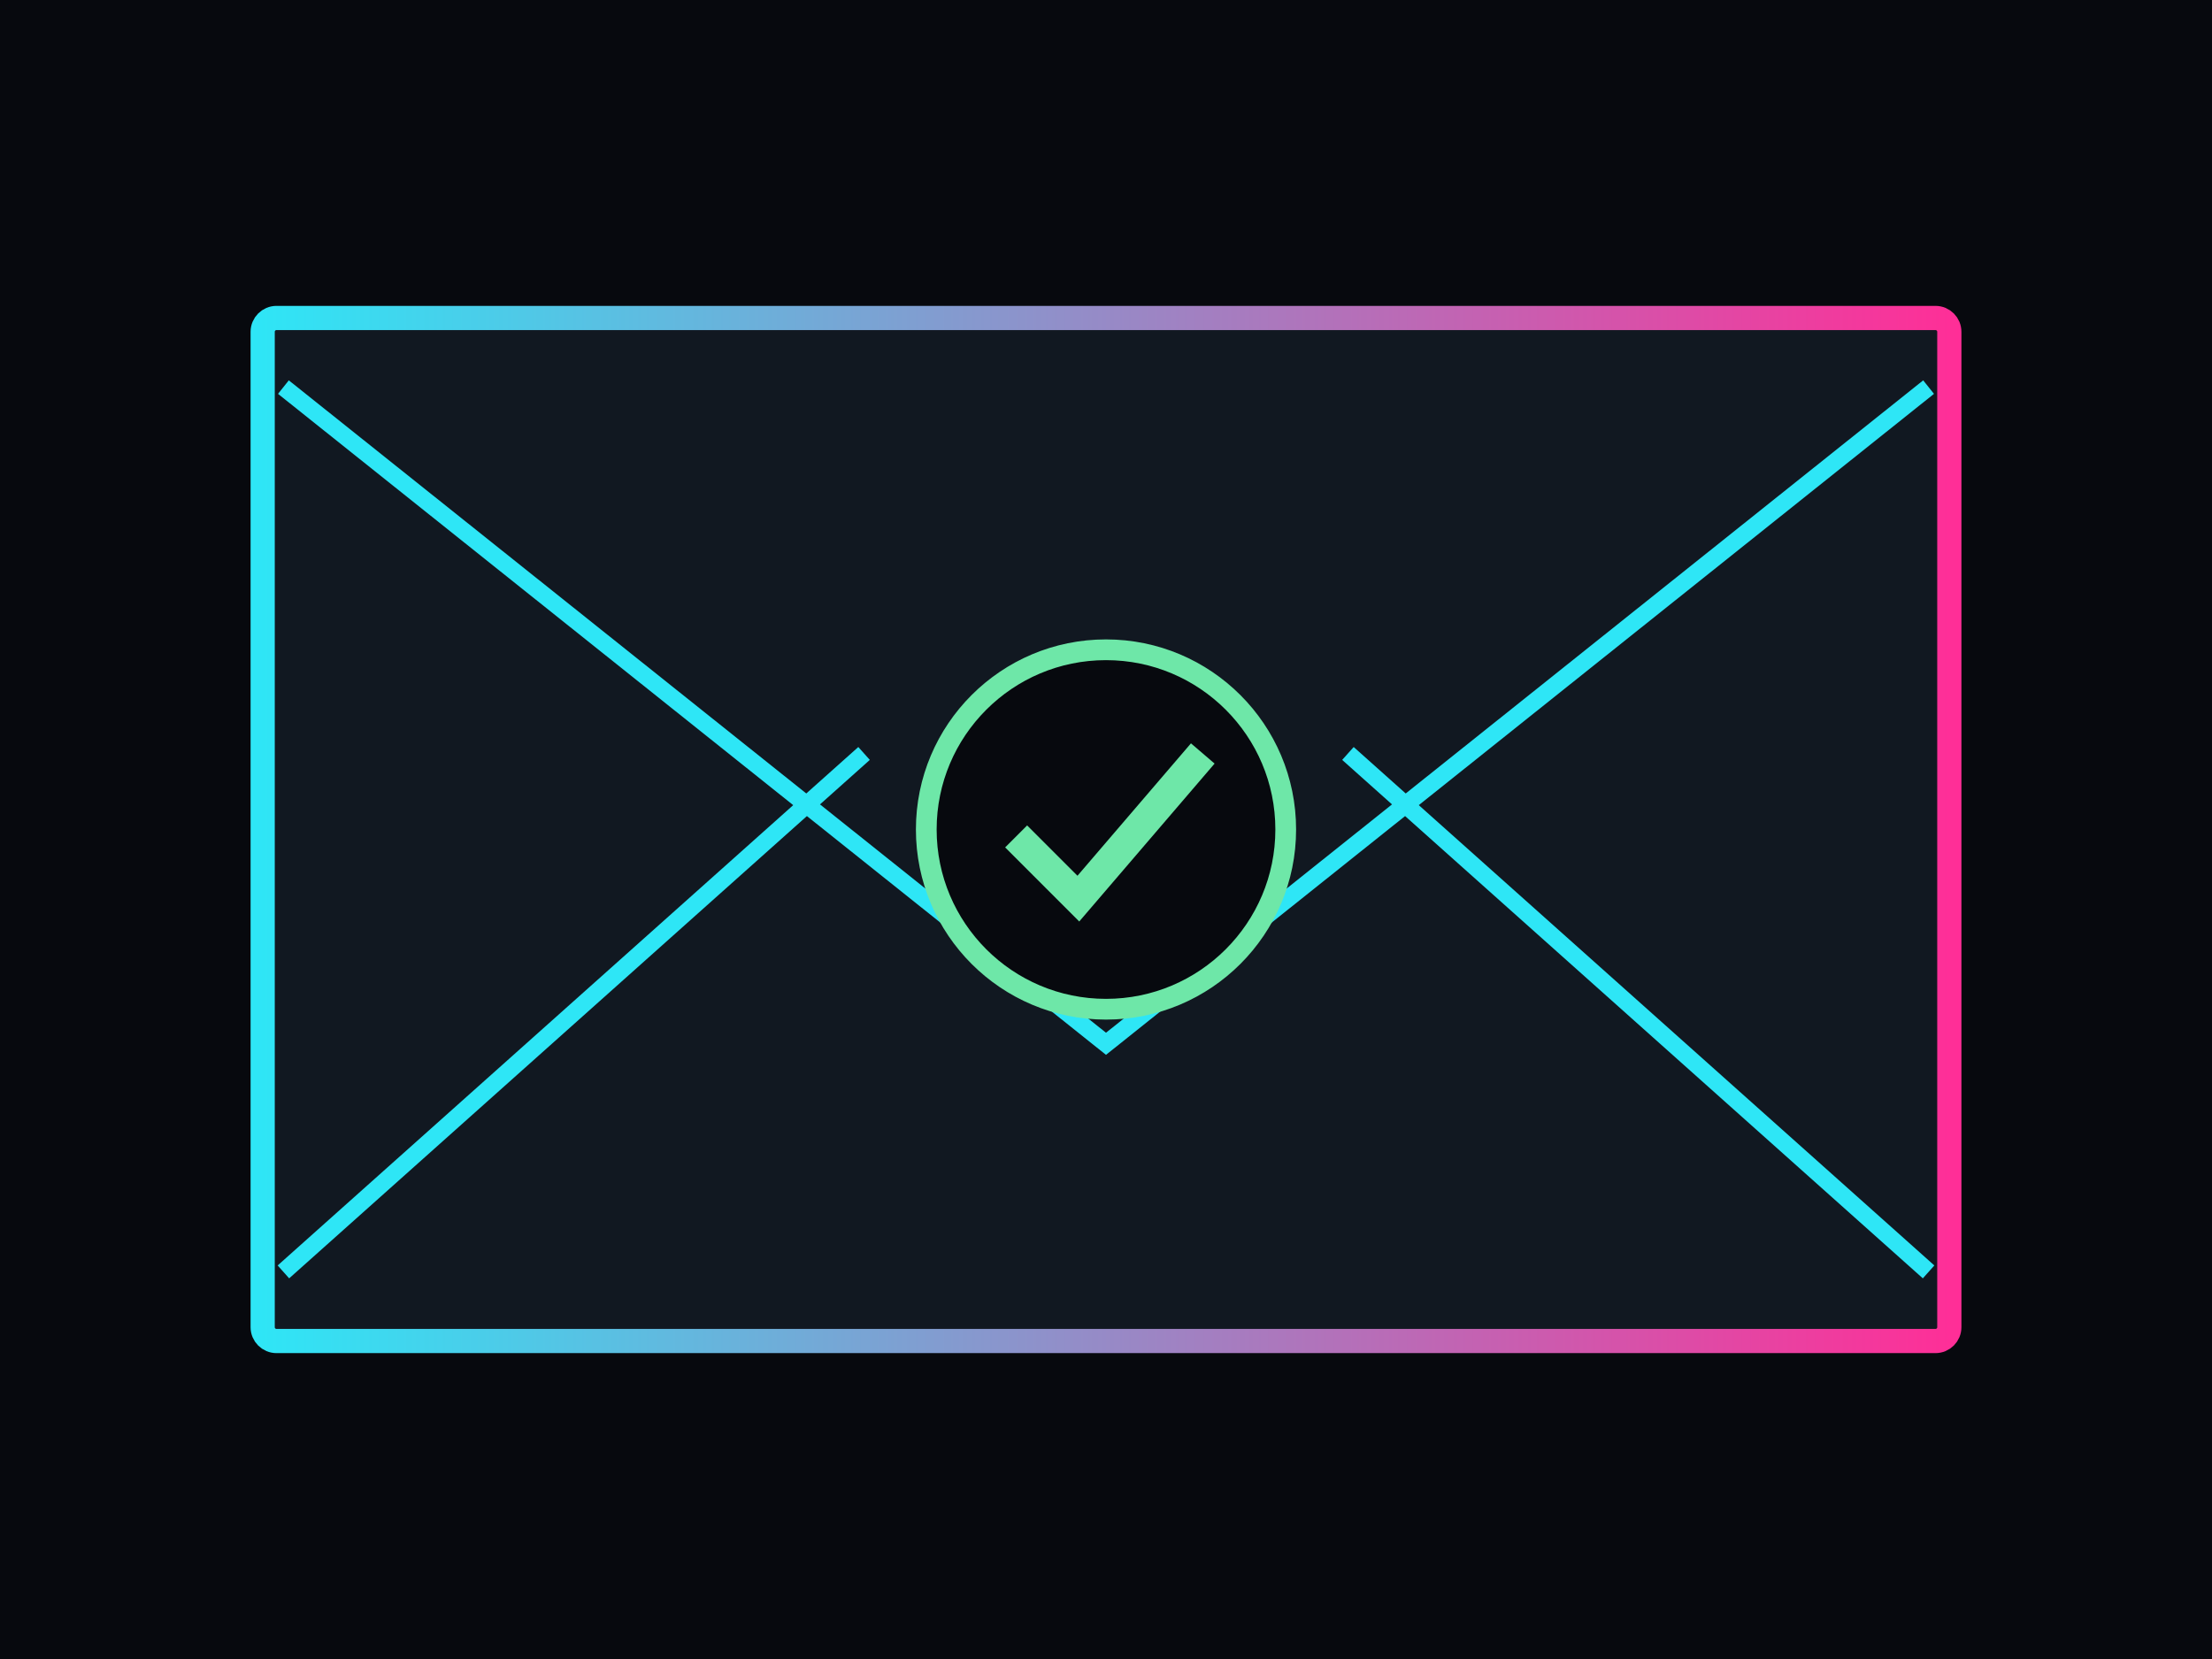
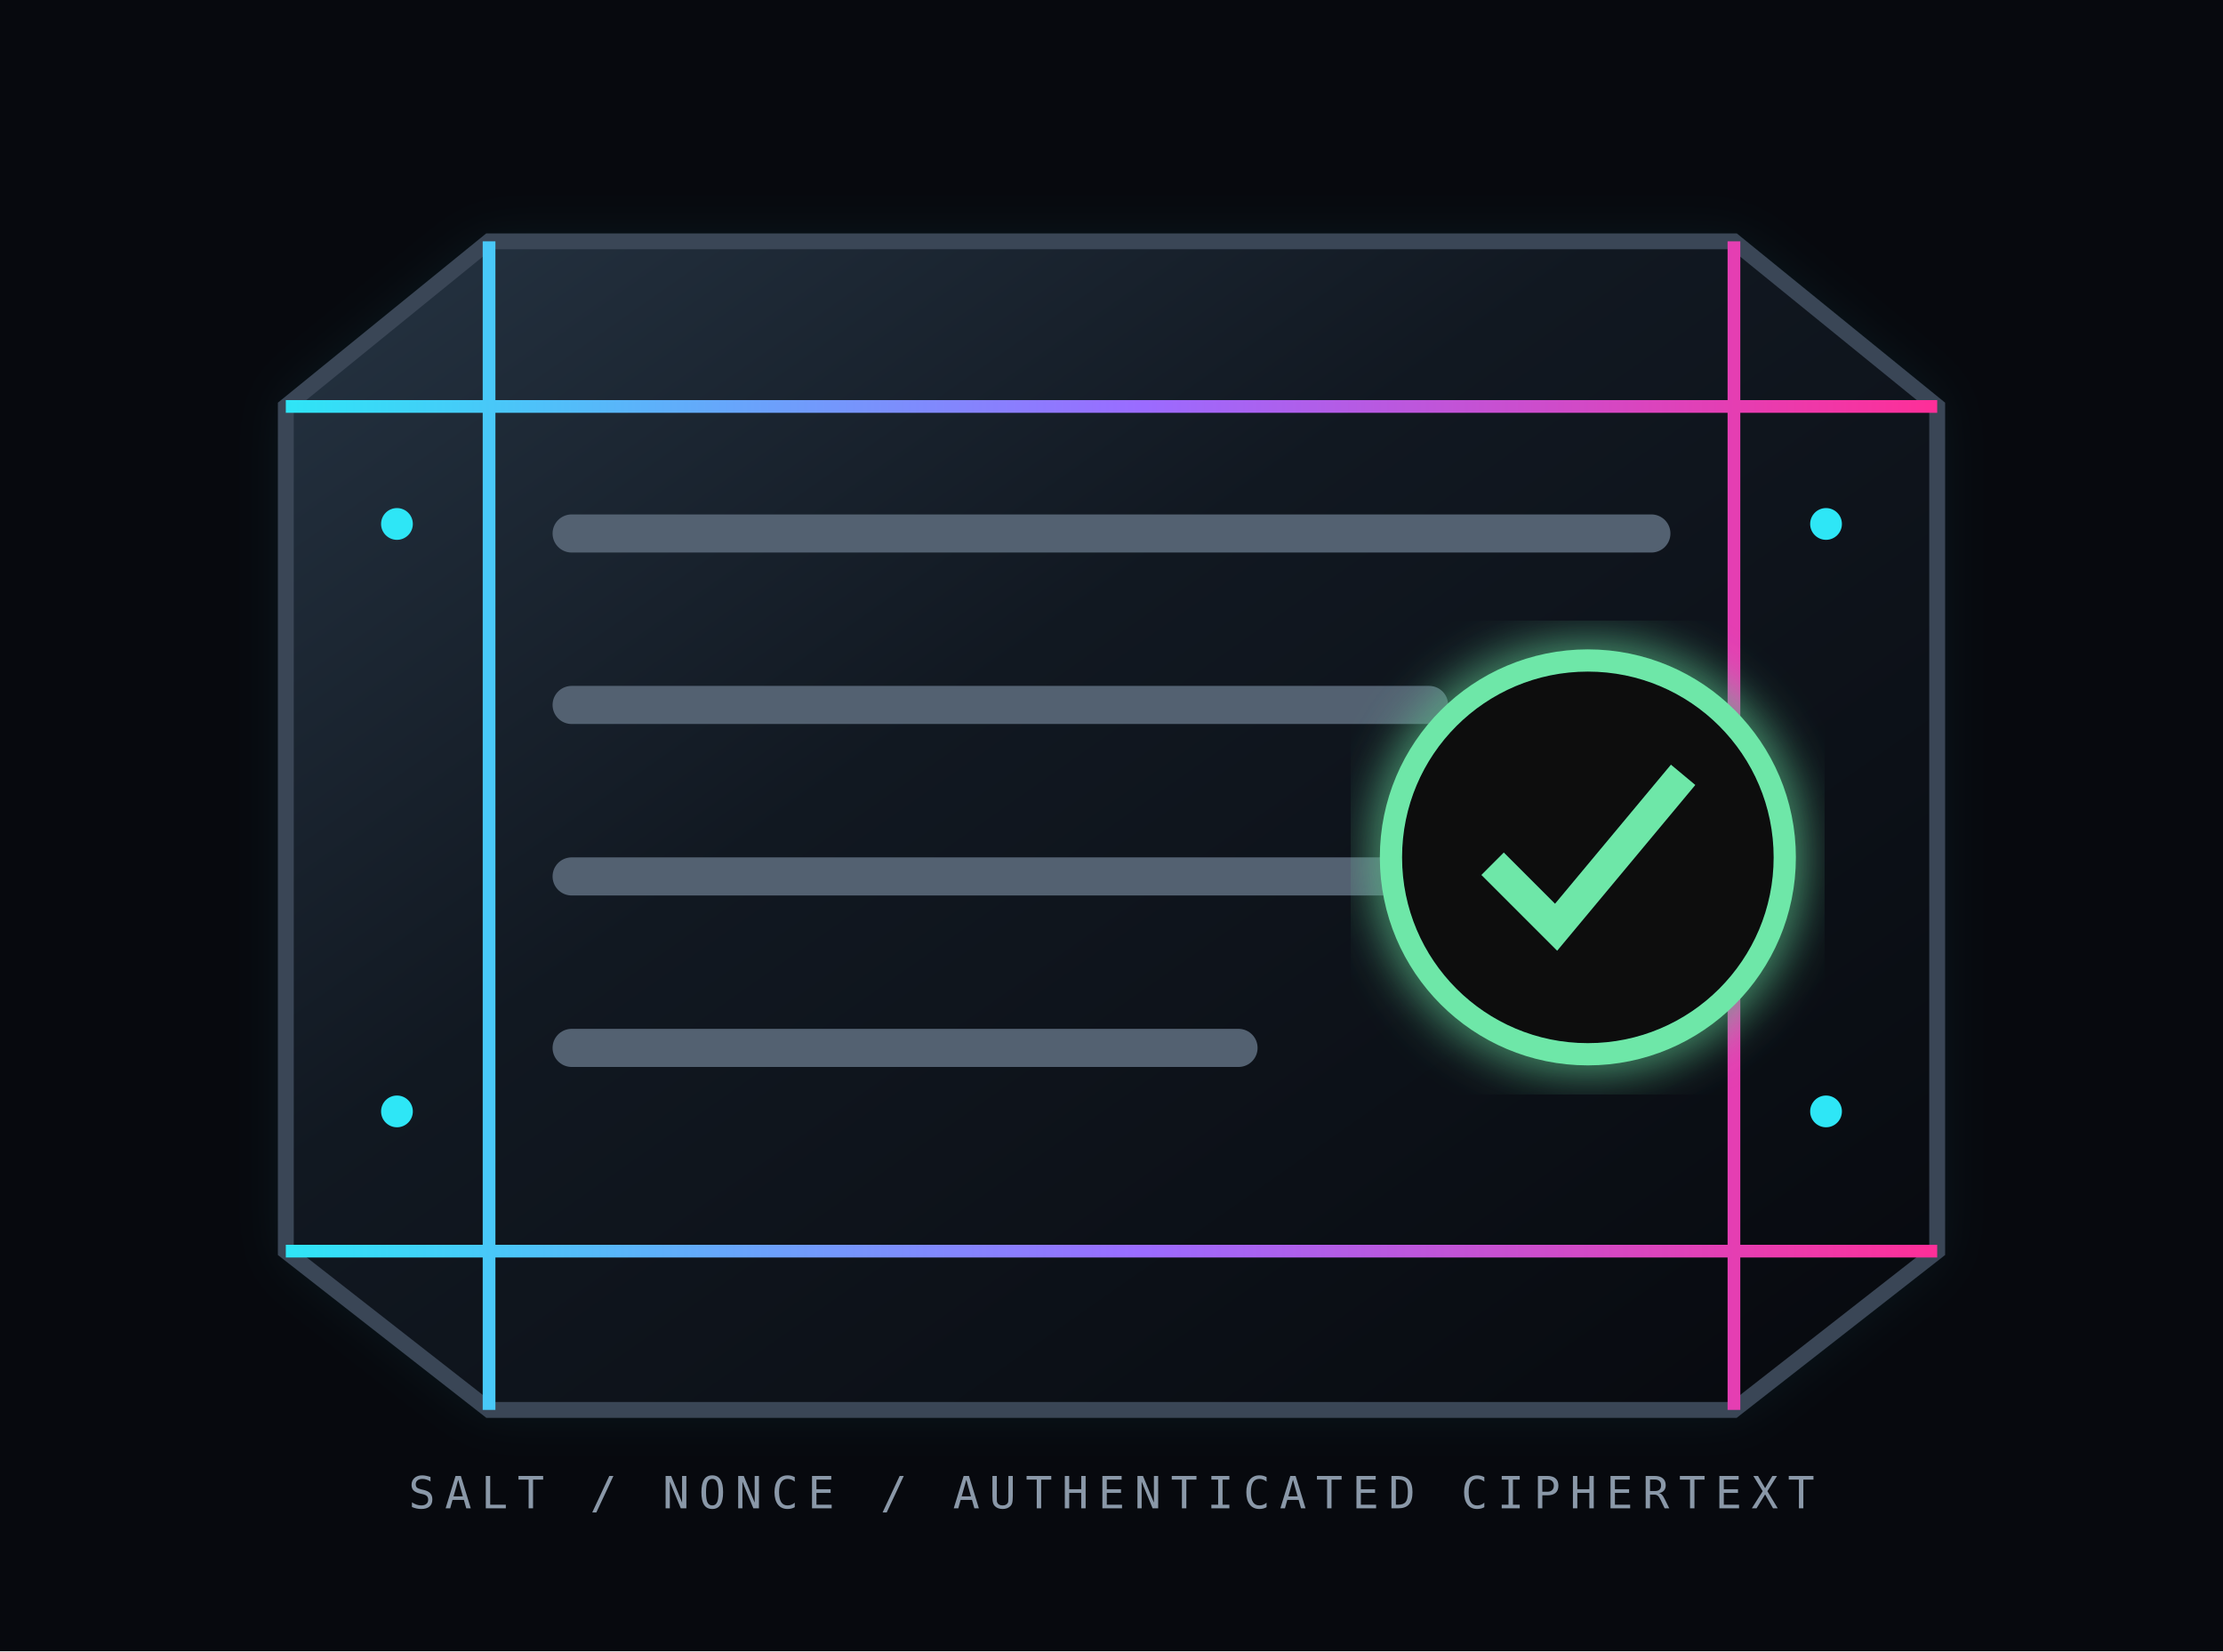
- <svg xmlns="http://www.w3.org/2000/svg" viewBox="0 0 640 480" role="img" aria-labelledby="title">
+ <svg xmlns="http://www.w3.org/2000/svg" viewBox="0 0 700 520" role="img" aria-labelledby="title desc">
  <defs>
-     <linearGradient id="e" x1="0" x2="1">
+     <linearGradient id="body" x1="0" y1="0" x2="1" y2="1">
+       <stop stop-color="#263443" />
+       <stop offset=".4" stop-color="#111821" />
+       <stop offset="1" stop-color="#07090e" />
+     </linearGradient>
+     <linearGradient id="rim" x1="0" x2="1">
      <stop stop-color="#2ee6f6" />
+       <stop offset=".52" stop-color="#9b6bff" />
      <stop offset="1" stop-color="#ff2e97" />
    </linearGradient>
+     <filter id="glow">
+       <feGaussianBlur stdDeviation="8" result="b" />
+       <feMerge>
+         <feMergeNode in="b" />
+         <feMergeNode in="SourceGraphic" />
+       </feMerge>
+     </filter>
  </defs>
-   <rect width="640" height="480" fill="#07090e" />
-   <rect x="76" y="92" width="488" height="296" rx="4" fill="#111821" stroke="url(#e)" stroke-width="7" />
-   <path d="m82 112 238 190 238-190M82 368l168-150M558 368 390 218" fill="none" stroke="#2ee6f6" stroke-width="5" />
-   <circle cx="320" cy="240" r="52" fill="#07090e" stroke="#6ee7a8" stroke-width="6" />
-   <path d="m294 242 18 18 36-42" fill="none" stroke="#6ee7a8" stroke-width="9" />
+   <rect width="700" height="520" fill="#07090e" />
+   <path d="M90 128 154 76h392l64 52v266l-64 50H154l-64-50z" fill="#2ee6f6" opacity=".08" filter="url(#glow)" />
+   <path d="M90 128 154 76h392l64 52v266l-64 50H154l-64-50z" fill="url(#body)" stroke="#3a4656" stroke-width="5" />
+   <path d="M90 128h520M90 394h520M154 76v368M546 76v368" fill="none" stroke="url(#rim)" stroke-width="4" />
+   <path d="M180 168h340M180 222h270M180 276h300M180 330h210" stroke="#536171" stroke-width="12" stroke-linecap="round" />
+   <g filter="url(#glow)">
+     <circle cx="500" cy="270" r="62" fill="#07090e" stroke="#6ee7a8" stroke-width="7" />
+     <path d="m470 272 20 20 40-48" fill="none" stroke="#6ee7a8" stroke-width="10" />
+   </g>
+   <g fill="#2ee6f6">
+     <circle cx="125" cy="165" r="5" />
+     <circle cx="125" cy="350" r="5" />
+     <circle cx="575" cy="165" r="5" />
+     <circle cx="575" cy="350" r="5" />
+   </g>
+   <text x="350" y="475" fill="#8a98a8" font-family="monospace" font-size="14" letter-spacing="3" text-anchor="middle">SALT / NONCE / AUTHENTICATED CIPHERTEXT</text>
</svg>
